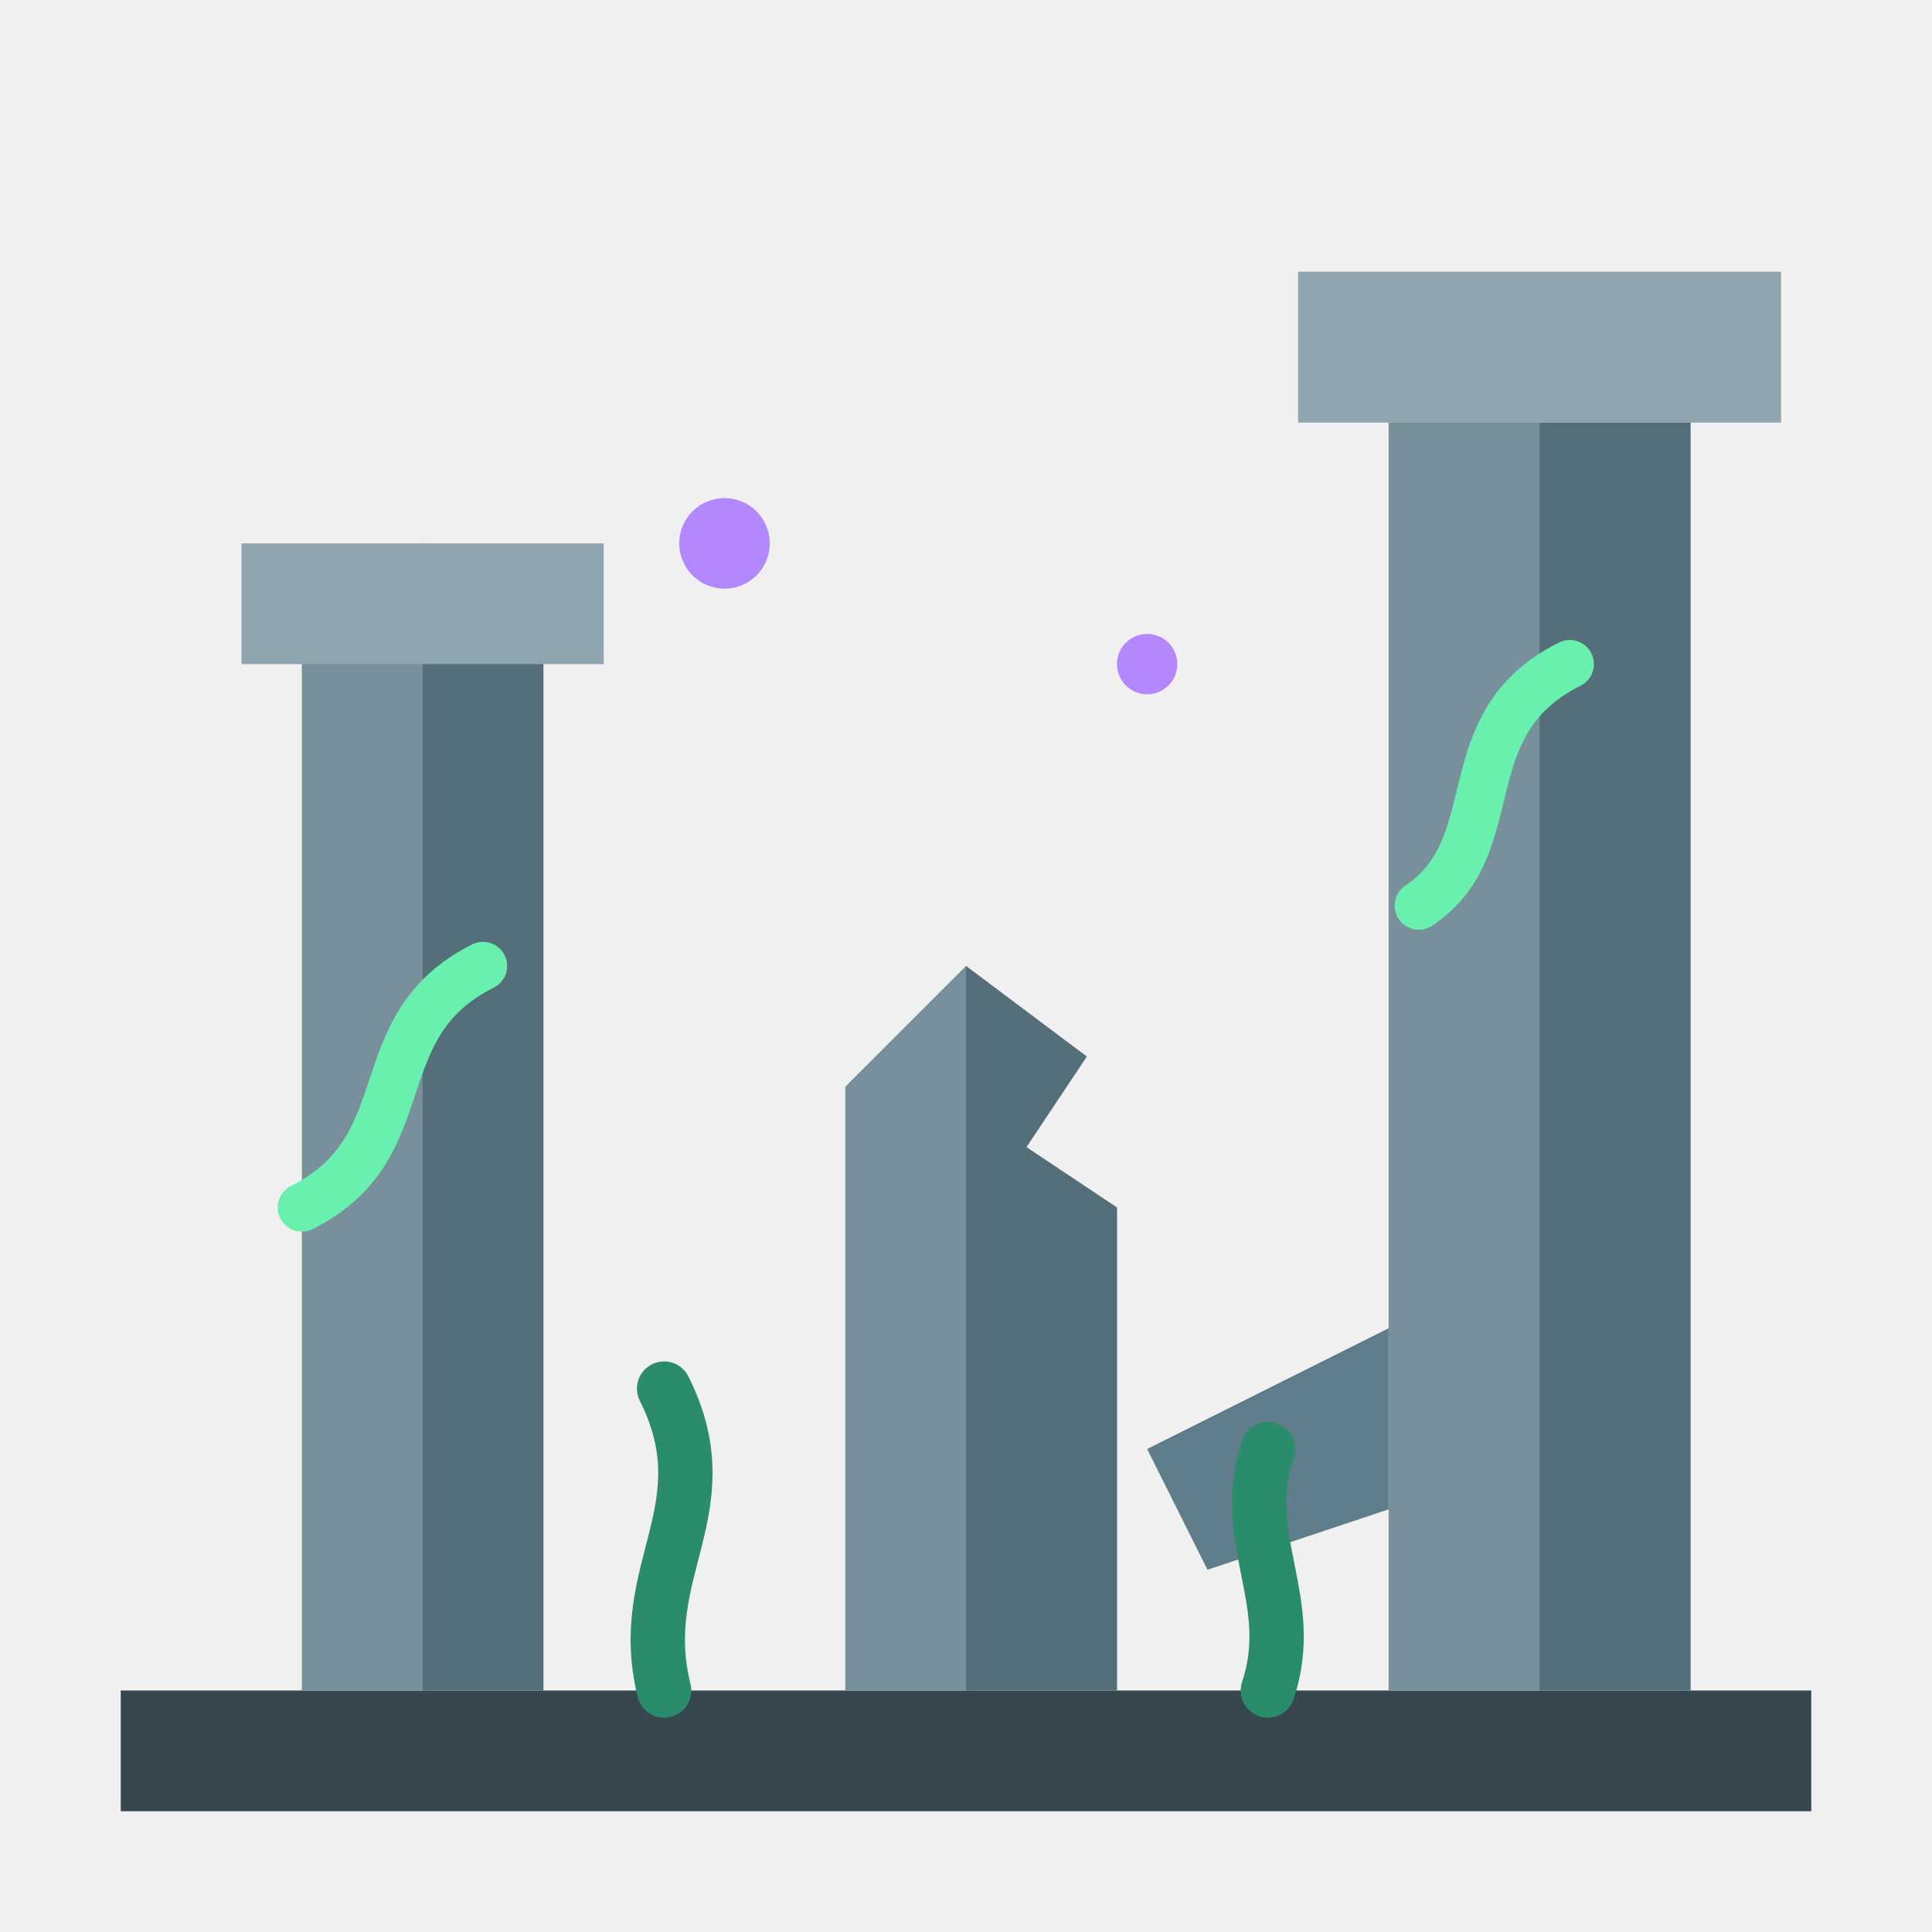
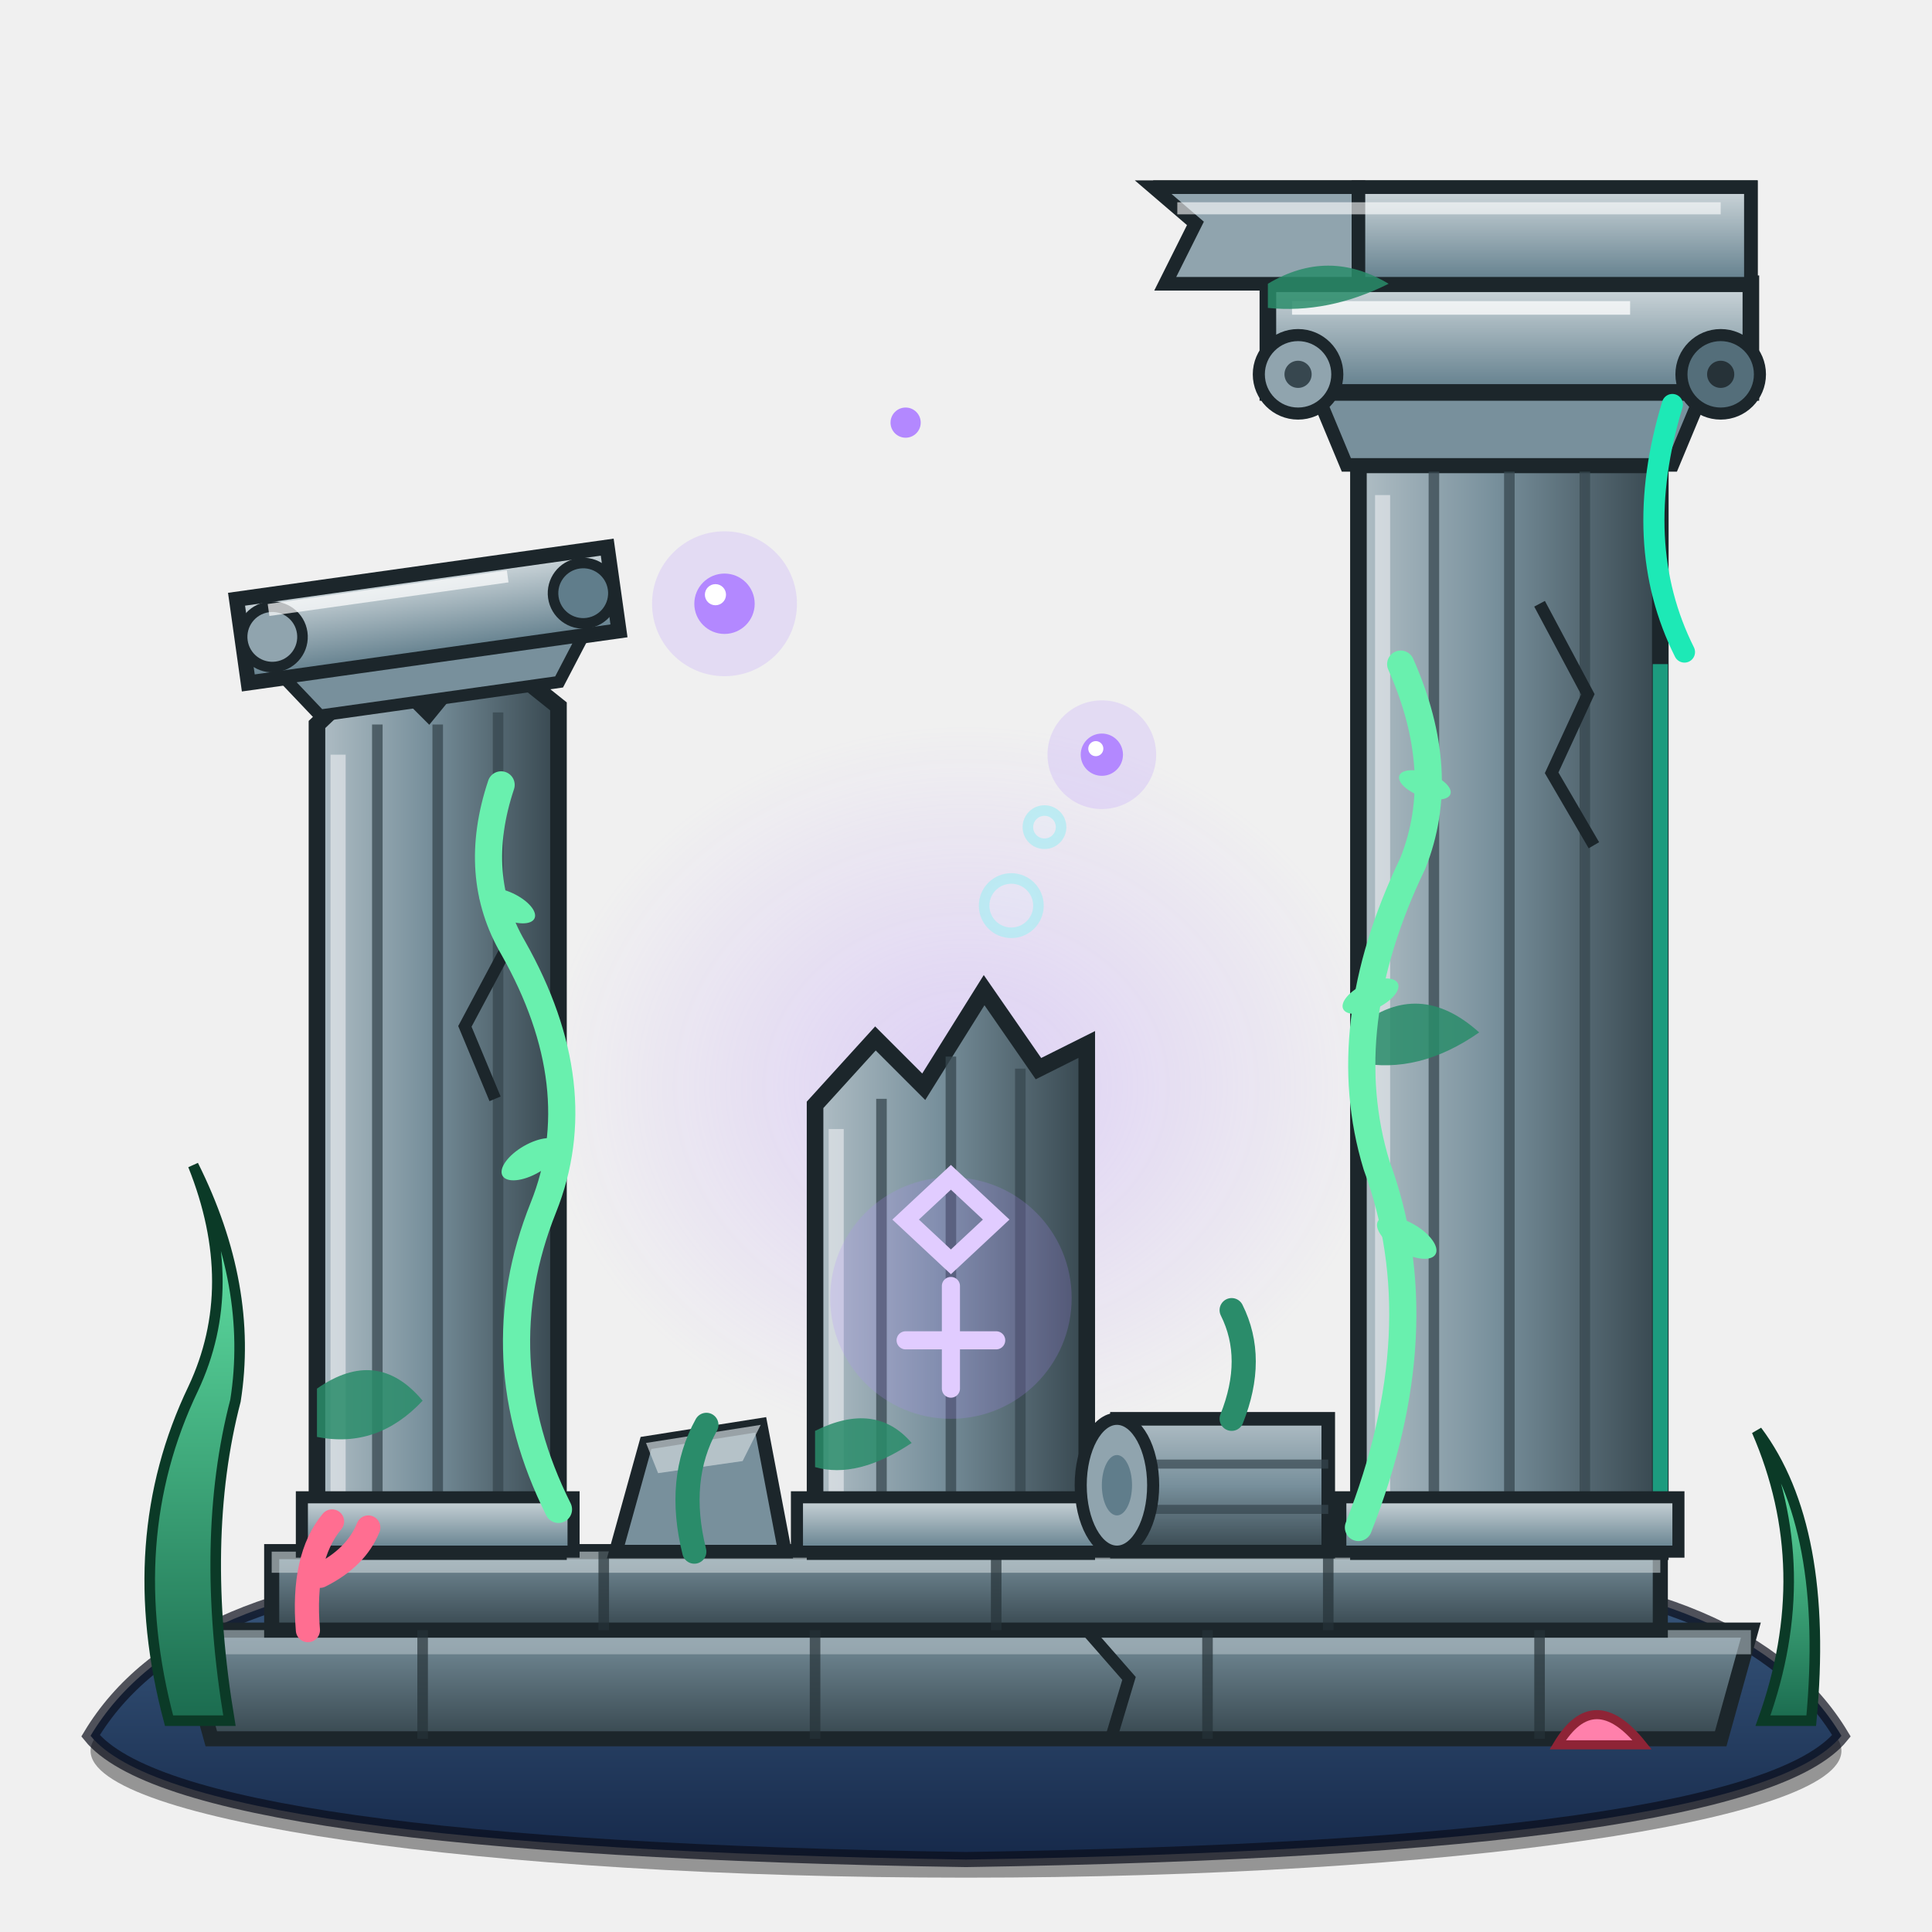
<svg xmlns="http://www.w3.org/2000/svg" viewBox="0 0 64 64">
-   <path d="M4 56 H60 V60 H4 Z" fill="#37474F" />
-   <path d="M10 56 V22 L14 18 L18 21 V56 Z" fill="#78909C" />
-   <path d="M14 18 L18 21 V56 H14 Z" fill="#546E7A" />
-   <path d="M8 22 H20 V18 H8 Z" fill="#90A4AE" />
-   <path d="M28 56 V36 L32 32 L36 35 L34 38 L37 40 V56 Z" fill="#78909C" />
-   <path d="M32 32 L36 35 L34 38 L37 40 V56 H32 Z" fill="#546E7A" />
-   <path d="M46 56 V14 H56 V56 Z" fill="#78909C" />
-   <path d="M51 14 H56 V56 H51 Z" fill="#546E7A" />
-   <path d="M43 14 H59 V9 H43 Z" fill="#90A4AE" />
-   <path d="M38 48 L46 44 V50 L40 52 Z" fill="#607D8B" />
-   <path d="M10 40 C14 38 12 34 16 32 M47 30 C50 28 48 24 52 22" fill="none" stroke="#69F0AE" stroke-width="1.6" stroke-linecap="round" />
-   <path d="M22 56 C21 52 24 50 22 46 M42 56 C43 53 41 51 42 48" fill="none" stroke="#2A8C6A" stroke-width="1.8" stroke-linecap="round" />
-   <circle cx="24" cy="18" r="1.5" fill="#B388FF" />
-   <circle cx="38" cy="22" r="1" fill="#B388FF" />
+   <defs>
+     <linearGradient id="ruSand" x1="0" y1="0" x2="0" y2="1">
+       <stop offset="0" stop-color="#3A5A80" />
+       <stop offset="1" stop-color="#16294A" />
+     </linearGradient>
+     <linearGradient id="ruCol" x1="0" y1="0" x2="1" y2="0">
+       <stop offset="0" stop-color="#B0BEC5" />
+       <stop offset="0.45" stop-color="#78909C" />
+       <stop offset="1" stop-color="#37474F" />
+     </linearGradient>
+     <linearGradient id="ruCap" x1="0" y1="0" x2="0" y2="1">
+       <stop offset="0" stop-color="#CFD8DC" />
+       <stop offset="1" stop-color="#607D8B" />
+     </linearGradient>
+     <linearGradient id="ruStep" x1="0" y1="0" x2="0" y2="1">
+       <stop offset="0" stop-color="#78909C" />
+       <stop offset="1" stop-color="#37474F" />
+     </linearGradient>
+     <linearGradient id="ruDrum" x1="0" y1="0" x2="0" y2="1">
+       <stop offset="0" stop-color="#B0BEC5" />
+       <stop offset="0.5" stop-color="#78909C" />
+       <stop offset="1" stop-color="#37474F" />
+     </linearGradient>
+     <radialGradient id="ruGlow" cx="0.5" cy="0.5" r="0.5">
+       <stop offset="0" stop-color="#B388FF" stop-opacity="0.7" />
+       <stop offset="1" stop-color="#B388FF" stop-opacity="0" />
+     </radialGradient>
+     <linearGradient id="ruKelp" x1="0" y1="1" x2="0" y2="0">
+       <stop offset="0" stop-color="#1B6B4F" />
+       <stop offset="1" stop-color="#69F0AE" />
+     </linearGradient>
+   </defs>
+   <ellipse cx="32" cy="36" rx="14" ry="12" fill="url(#ruGlow)" fill-opacity="0.45" />
+   <ellipse cx="32" cy="58" rx="29" ry="4.2" fill="#000" fill-opacity="0.38" />
+   <path d="M3 57.5 Q6 52.5 16 52 H48 Q58 52.5 61 57.5 Q58 61.2 32 61.6 Q6 61.2 3 57.5 Z" fill="url(#ruSand)" stroke="#0A0E1A" stroke-width="0.5" stroke-opacity="0.7" />
+   <path d="M6 54 H58 L57 57.6 H7 Z" fill="url(#ruStep)" stroke="#1C262B" stroke-width="0.5" />
+   <path d="M6 54 H58 V54.8 H6 Z" fill="#B0BEC5" fill-opacity="0.6" />
+   <path d="M9 51.4 H55 V54 H9 Z" fill="url(#ruStep)" stroke="#1C262B" stroke-width="0.5" />
+   <path d="M9 51.4 H55 V52.1 H9 Z" fill="#CFD8DC" fill-opacity="0.6" />
+   <path d="M20 51.4 V54 M33 51.4 V54 M44 51.4 V54 M14 54 V57.6 M27 54 V57.6 M40 54 V57.6 M51 54 V57.6" stroke="#263238" stroke-width="0.35" stroke-opacity="0.7" />
+   <path d="M36 54 L37.4 55.6 L36.8 57.6" fill="none" stroke="#1C262B" stroke-width="0.4" />
+   <g>
+     <path d="M10.5 51.4 V24 L12.6 22 L14.2 23.6 L16 21.4 L18.5 23.4 V51.4 Z" fill="url(#ruCol)" stroke="#1C262B" stroke-width="0.55" />
+     <g stroke="#37474F" stroke-width="0.35" stroke-opacity="0.75">
+       <path d="M12.5 24 V51" />
+       <path d="M14.5 24 V51" />
+       <path d="M16.5 23.6 V51" />
+     </g>
+     <path d="M11.2 25 V50.6" stroke="#ECEFF1" stroke-width="0.5" stroke-opacity="0.6" />
+     <path d="M10 49.6 H19 V51.4 H10 Z" fill="url(#ruCap)" stroke="#1C262B" stroke-width="0.4" />
+     <path d="M17 31 L15.4 34 L16.4 36.4" fill="none" stroke="#1C262B" stroke-width="0.4" />
+   </g>
+   <g transform="translate(0 1.6) rotate(-8 14 19)">
+     <path d="M8 17.4 H20.4 V20.2 H8 Z" fill="url(#ruCap)" stroke="#1C262B" stroke-width="0.5" />
+     <path d="M9.2 20.2 H19.2 L18.2 21.6 H10.2 Z" fill="#78909C" stroke="#1C262B" stroke-width="0.4" />
+     <circle cx="9" cy="18.8" r="1" fill="#90A4AE" stroke="#1C262B" stroke-width="0.35" />
+     <circle cx="19.4" cy="18.8" r="1" fill="#607D8B" stroke="#1C262B" stroke-width="0.35" />
+     <path d="M9 17.9 H17" stroke="#fff" stroke-width="0.4" stroke-opacity="0.7" />
+   </g>
+   <g>
+     <path d="M45 51.4 V15.4 H55 V51.4 Z" fill="url(#ruCol)" stroke="#1C262B" stroke-width="0.55" />
+     <g stroke="#37474F" stroke-width="0.35" stroke-opacity="0.75">
+       <path d="M47.5 15.6 V51" />
+       <path d="M50 15.6 V51" />
+       <path d="M52.5 15.6 V51" />
+     </g>
+     <path d="M45.8 16.4 V50.6" stroke="#ECEFF1" stroke-width="0.5" stroke-opacity="0.6" />
+     <path d="M55 22 V51.4" stroke="#1DE9B6" stroke-width="0.5" stroke-opacity="0.6" />
+     <path d="M44.4 49.6 H55.6 V51.4 H44.4 Z" fill="url(#ruCap)" stroke="#1C262B" stroke-width="0.4" />
+     <path d="M43.6 13 H56.4 L55.4 15.4 H44.6 Z" fill="#78909C" stroke="#1C262B" stroke-width="0.45" />
+     <path d="M42 9.4 H58 V13 H42 Z" fill="url(#ruCap)" stroke="#1C262B" stroke-width="0.55" />
+     <circle cx="43" cy="12.4" r="1.3" fill="#90A4AE" stroke="#1C262B" stroke-width="0.4" />
+     <circle cx="57" cy="12.4" r="1.3" fill="#546E7A" stroke="#1C262B" stroke-width="0.4" />
+     <circle cx="43" cy="12.4" r="0.45" fill="#37474F" />
+     <circle cx="57" cy="12.4" r="0.45" fill="#263238" />
+     <path d="M42.8 10.2 H54" stroke="#fff" stroke-width="0.45" stroke-opacity="0.75" />
+     <path d="M42 9.4 L38.6 9.4 L39.6 7.4 L38.2 6.2 H45 V9.4 Z" fill="#90A4AE" stroke="#1C262B" stroke-width="0.45" />
+     <path d="M38.2 6.2 H58 V9.4 H45" fill="none" stroke="#1C262B" stroke-width="0.45" />
+     <path d="M45 6.2 H58 V9.4 H45 Z" fill="url(#ruCap)" stroke="#1C262B" stroke-width="0.45" />
+     <path d="M39 6.9 H57" stroke="#fff" stroke-width="0.4" stroke-opacity="0.6" />
+     <path d="M51 20 L52.6 23 L51.4 25.6 L52.8 28" fill="none" stroke="#1C262B" stroke-width="0.4" />
+   </g>
+   <g>
+     <path d="M27 51.4 V36.6 L29 34.4 L30.6 36 L32.6 32.8 L34.4 35.4 L36 34.6 V51.4 Z" fill="url(#ruCol)" stroke="#1C262B" stroke-width="0.55" />
+     <g stroke="#37474F" stroke-width="0.35" stroke-opacity="0.75">
+       <path d="M29.2 36.4 V51" />
+       <path d="M31.5 35 V51" />
+       <path d="M33.8 35.4 V51" />
+     </g>
+     <path d="M27.7 37.4 V50.6" stroke="#ECEFF1" stroke-width="0.5" stroke-opacity="0.6" />
+     <path d="M26.4 49.6 H36.6 V51.4 H26.4 Z" fill="url(#ruCap)" stroke="#1C262B" stroke-width="0.4" />
+     <circle cx="31.5" cy="43" r="4" fill="#B388FF" fill-opacity="0.2" />
+     <g fill="none" stroke="#E1CCFF" stroke-width="0.6" stroke-linecap="round">
+       <path d="M30 40.4 L31.5 39 L33 40.4 L31.5 41.8 Z" />
+       <path d="M31.5 42.6 V46" />
+       <path d="M30 44.4 H33" />
+     </g>
+   </g>
+   <g>
+     <path d="M37 47 H44 V51.4 H37 Z" fill="url(#ruDrum)" stroke="#1C262B" stroke-width="0.45" />
+     <path d="M37 48.5 H44 M37 50 H44" stroke="#37474F" stroke-width="0.3" stroke-opacity="0.7" />
+     <ellipse cx="37" cy="49.2" rx="1.2" ry="2.2" fill="#90A4AE" stroke="#1C262B" stroke-width="0.4" />
+     <ellipse cx="37" cy="49.2" rx="0.5" ry="1" fill="#607D8B" />
+   </g>
+   <path d="M20.4 51.4 L21.4 47.8 L25.2 47.2 L26 51.4 Z" fill="#78909C" stroke="#1C262B" stroke-width="0.45" />
+   <path d="M21.4 47.8 L25.2 47.2 L24.6 48.4 L21.8 48.8 Z" fill="#CFD8DC" fill-opacity="0.7" />
+   <g fill="#2A8C6A" fill-opacity="0.85">
+     <path d="M10.5 46 Q12.5 44.6 14 46.4 Q12.5 48 10.5 47.6 Z" />
+     <path d="M45 34 Q47 32.4 49 34.2 Q47 35.6 45 35.2 Z" />
+     <path d="M27 47.4 Q29 46.4 30.2 47.8 Q28.4 49 27 48.6 Z" />
+     <path d="M42 9.4 Q44 8.2 46 9.4 Q44 10.4 42 10.2 Z" />
+   </g>
+   <g fill="none" stroke-linecap="round">
+     <path d="M18.5 50 Q16 45 18 40 Q19.6 36 17 31.4 Q15.6 29 16.6 26" stroke="#69F0AE" stroke-width="0.9" />
+     <path d="M45 50.6 Q47.6 44 45.6 38.6 Q44.2 34 46.8 28.6 Q48 25.6 46.4 22" stroke="#69F0AE" stroke-width="0.9" />
+     <path d="M55.4 13.4 Q54 18 55.8 21.6" stroke="#1DE9B6" stroke-width="0.7" />
+   </g>
+   <g fill="#69F0AE">
+     <ellipse cx="17.6" cy="38.4" rx="1.1" ry="0.5" transform="rotate(-30 17.6 38.4)" />
+     <ellipse cx="16.8" cy="30" rx="1" ry="0.45" transform="rotate(25 16.8 30)" />
+     <ellipse cx="46.6" cy="41" rx="1.1" ry="0.5" transform="rotate(30 46.6 41)" />
+     <ellipse cx="45.4" cy="33" rx="1" ry="0.45" transform="rotate(-25 45.4 33)" />
+     <ellipse cx="47.2" cy="26" rx="0.9" ry="0.4" transform="rotate(20 47.2 26)" />
+   </g>
+   <path d="M5.6 57 Q4 51 6.4 46 Q8 42.6 6.4 38.6 Q8.4 42.6 7.8 46.4 Q6.6 51 7.6 57 Z" fill="url(#ruKelp)" stroke="#0B3A27" stroke-width="0.35" />
+   <path d="M58.4 57 Q60.2 52 58.2 47.4 Q60.6 50.6 60 57 Z" fill="url(#ruKelp)" stroke="#0B3A27" stroke-width="0.35" />
+   <path d="M23 51.4 Q22.4 49 23.4 47.2 M40.8 47 Q41.6 45 40.8 43.4" fill="none" stroke="#2A8C6A" stroke-width="0.8" stroke-linecap="round" />
+   <path d="M10.2 54 Q10 51.6 11 50.4 M10.6 52.2 Q11.8 51.6 12.2 50.6" fill="none" stroke="#FF6E91" stroke-width="0.8" stroke-linecap="round" />
+   <path d="M51.6 57.8 Q52.8 55.8 54.4 57.8 Z" fill="#FF80AB" stroke="#8E2436" stroke-width="0.3" />
+   <g fill="#B388FF">
+     <circle cx="24" cy="20" r="2.4" fill-opacity="0.2" />
+     <circle cx="24" cy="20" r="1" />
+     <circle cx="36.5" cy="25" r="1.8" fill-opacity="0.2" />
+     <circle cx="36.5" cy="25" r="0.7" />
+     <circle cx="30" cy="14" r="0.5" />
+   </g>
+   <g fill="#fff">
+     <circle cx="23.7" cy="19.7" r="0.35" />
+     <circle cx="36.3" cy="24.8" r="0.25" />
+   </g>
+   <g fill="#E0F7FA" fill-opacity="0.12" stroke="#B2EBF2" stroke-width="0.35" stroke-opacity="0.8">
+     <circle cx="33.5" cy="30" r="0.9" />
+     <circle cx="34.6" cy="27.4" r="0.55" />
+   </g>
</svg>
